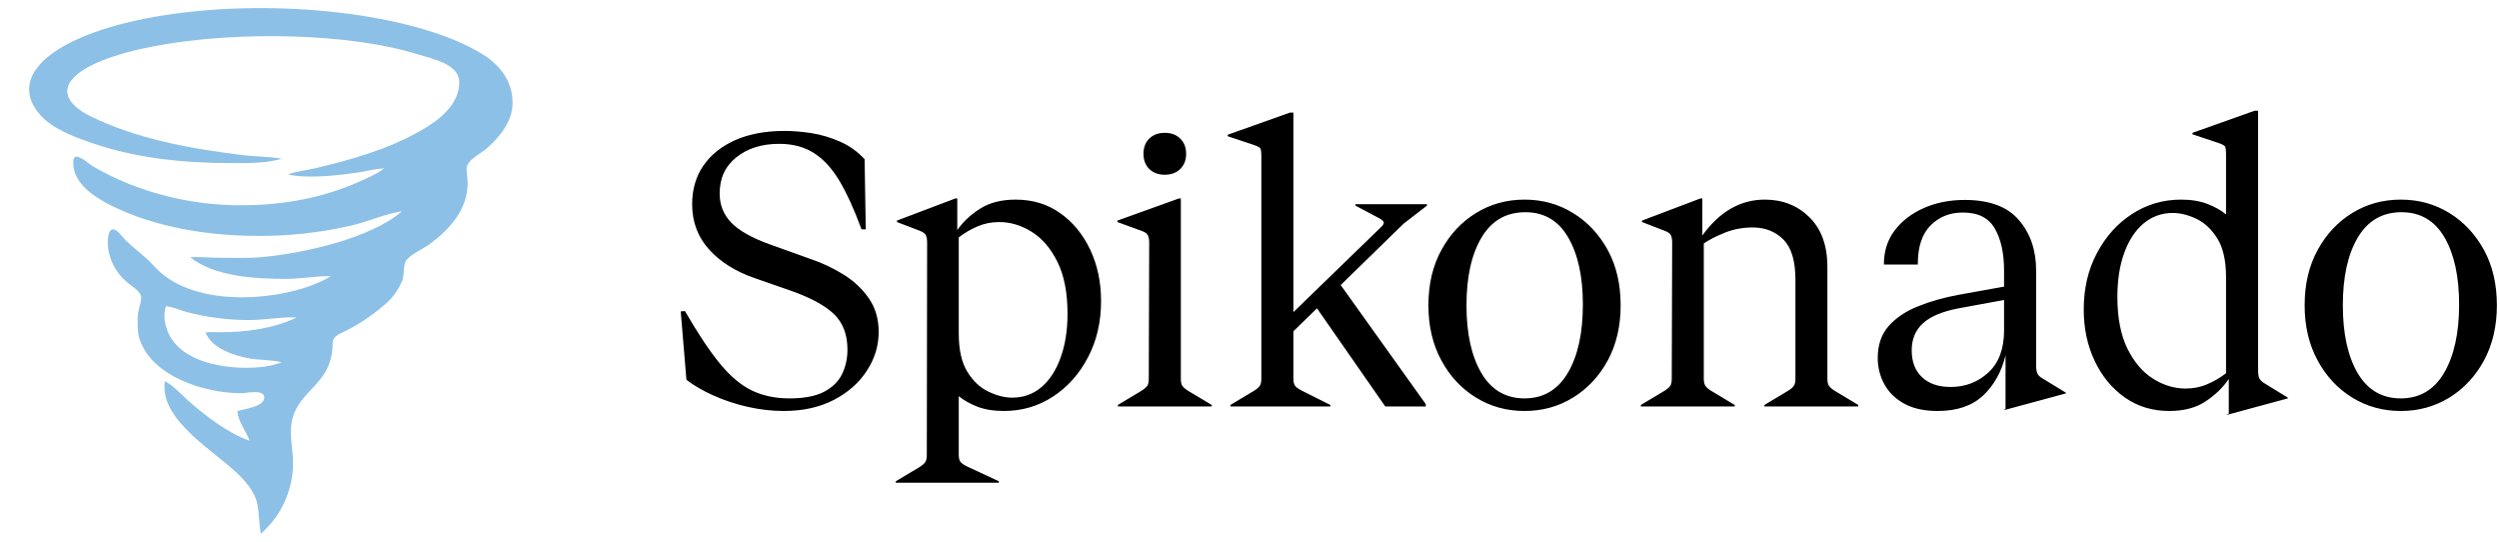
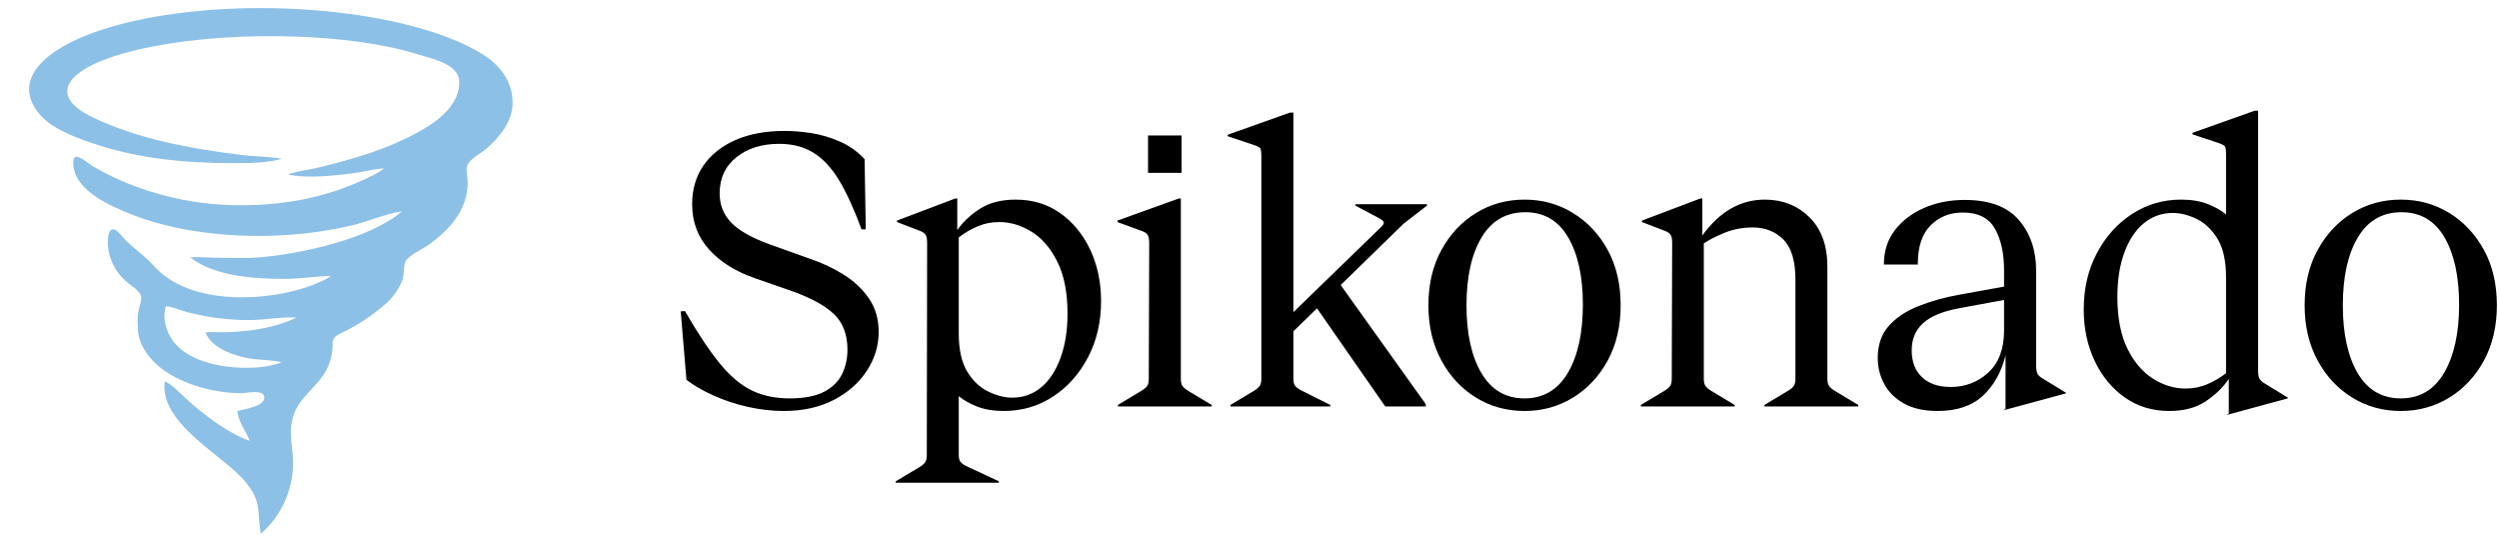
<svg xmlns="http://www.w3.org/2000/svg" viewBox="0 0 2362 512">
  <path fill="#8cc0e7" fill-rule="evenodd" d="M246.5 504.3c-4-23.6 1.8-31.7-18.3-53.2-22.1-23.5-77.9-52.7-72.4-91 8 4.2 14.8 11.8 21.6 18 15.7 14 38.8 31.8 58.6 38.3-3.5-9.2-10.9-17.9-11.6-28 5.8-1.9 25.4-4 25.4-12.8 0-8.3-16.8-4.1-22-4.1-33.7 0-83.7-15.3-95.7-50.6-2.2-6.4-2-13.6-2-20.2 0-7.3 3.4-14 3.4-19.5 0-6.3-10.7-11.7-14.8-15.8a50 50 0 0 1-16.8-34.4c0-3.5-.2-14.3 5-14.3 4.1 0 9.4 8 12.2 10.7 6.6 6.3 13.9 11.7 20.5 17.9 4.2 3.8 7.6 8.3 12 12 20.4 18 50.7 23.6 77 23.6 26.7 0 61.2-6 84.2-20-14-.2-28.3 2.6-42.4 2.6-28.6 0-67.6-2-90.7-20.5 9.9-.4 20.3.6 30.4.6 11.7 0 23.7.5 35.4-.5 39.5-3.3 104.2-17.4 134.5-43.5-16 2.4-32 9.8-48 13.5a384 384 0 0 1-87.7 9.8c-46.1 0-95.6-7.6-137.4-27.8-16-7.8-37.7-21-37.7-41.3 0-2.3.4-6.3 3.7-5.7 5.1 1 10.7 6.5 15.2 9.2a250 250 0 0 0 32.4 15.9 284 284 0 0 0 108.3 20.7c39 0 77.7-7 113.3-23.4 7.3-3.3 14.7-6.5 21-11.4-8.2.3-16.2 2.5-24.3 3.8-18.7 2.8-48.8 6.2-66.6 1.9 8.7-3.2 18.3-4 27.5-6.2 34-8.2 67-17.6 97.7-35 17.1-9.6 36.7-24.4 36.7-46 0-17.5-26.8-22.3-39.6-26.4a187.7 50.8-.4 0 0-309.3 58.5c44 21.6 94.8 30.8 143 36.7 12.7 1.6 25.7 1.4 38.3 3.6-15.2 4.3-31.3 4.1-47 4.1-45.2 0-90.4-4.3-133.3-19.2-16.5-5.7-37.1-13.3-48.8-27a229.8 80.5 1.1 0 1 419.1-56.4c16.4 10.2 28 25.8 28 45.5 0 17.6-11.9 32.1-24.5 43.3-5.6 4.9-19 11-19 19.1 0 4.5 1 9 1 13.4 0 25.1-16.7 43.8-36 57.9-6 4.4-17.3 9.4-21.7 14.8-3.5 4.5-2 13.8-4 19.3a59 59 0 0 1-18.7 24.7 176 176 0 0 1-35 23.2c-5.3 2.8-12.2 4.6-12.2 11.6 0 43.4-39.5 43.7-39.5 84 0 9.6 2.1 19.3 2.1 29a89 89 0 0 1-30.5 67m19.7-162c-9.5-2.4-19.7-2-29.5-3.5-14.6-2.3-36.9-9.7-42.4-24.7 4.4-.6 8.8-.2 13.3-.2 24.7 0 50.4-3.3 72.8-13.9-14.8-.8-30 2.4-45 2.4q-29.7 0-58.5-7.5c-6.7-1.8-13.3-4.9-20.1-5.6a32 32 0 0 0 .1 18.9c8.2 31.2 48 39.3 75.7 39.3 11.3 0 23-1.1 33.6-5.2" />
-   <path fill="currentColor" d="M814.3 216.7Q803.8 188.2 793.2 170.5Q782.6 152.9 769 144.4Q755.5 135.9 736.4 135.9Q711.9 135.9 696 148.6Q680.2 161.2 680.2 182.8Q680.2 199 691.2 210.4Q702.2 221.7 727.4 230.8L765.6 244.5Q782.6 250.2 797.3 259.4Q812.1 268.6 821.3 282Q830.5 295.3 830.5 313.7Q830.5 333.2 819.3 350.3Q808.2 367.4 788 377.9Q767.8 388.3 740.7 388.3Q724.2 388.3 706.7 384.4Q689.2 380.4 674 373.5Q658.9 366.7 648.8 358.8L643.4 294.2L647.4 293.9Q665.7 325.6 680.5 343.6Q695.3 361.6 710.8 369Q726.3 376.4 746.1 376.4Q767.1 376.4 779 370.1Q790.9 363.8 795.9 353.4Q801 342.9 801 330.3Q801 309 788.2 296.7Q775.4 284.5 747.6 274.7L713.7 262.9Q686.3 253.5 670.3 235.8Q654.2 218.1 654.2 192.9Q654.2 172 664.8 156.5Q675.5 141 695.1 132.3Q714.8 123.7 741.5 123.7Q753.4 123.7 767.1 125.8Q780.8 128 793.9 133.8Q807.1 139.5 817.2 150.4L818.3 216.7ZM876.3 229.3Q876.3 224.3 874.9 221.9Q873.4 219.6 869.5 218.1L847.8 209.8V208.4L903 187.5H904.8V217.4Q912.7 205.9 926.3 197.2Q939.8 188.6 960 188.6Q984.1 188.6 1002.1 201.4Q1020.2 214.2 1030.5 236Q1040.7 257.8 1040.7 284.5Q1040.7 314.1 1028.3 337.7Q1015.9 361.3 995.1 374.8Q974.4 388.3 948.8 388.3Q934.4 388.3 923.7 384.2Q913.1 380 906.2 374.3V429.8Q906.2 434.5 908 436.6Q909.8 438.8 915.3 441.3L944.1 454.7V456.1H846.7V454.7L869.1 441.3Q873.1 438.8 874.5 436.6Q876 434.5 876 429.8ZM906.2 315.1Q906.2 338.2 914.4 351.4Q922.5 364.5 934.4 370.1Q946.3 375.7 956.7 375.7Q972.6 375.7 984.3 365.8Q996 355.9 1002.5 337.8Q1009 319.8 1009 296.4Q1009 266.5 999.4 247.3Q989.9 228.2 975.1 219Q960.3 209.8 944.5 209.8Q933.3 209.8 923.7 214Q914.2 218.1 906.2 224.3ZM1113.2 384H1056.6V382.6L1078.9 369.2Q1082.9 366.7 1084.4 364.5Q1085.8 362.4 1085.8 357.7L1086.2 229.3Q1086.2 224.3 1084.7 221.9Q1083.3 219.6 1078.9 218.1L1056.2 209.8V208.4L1114.3 187.5H1116.1V357.7Q1116.1 362.4 1117.5 364.5Q1119 366.7 1122.9 369.2L1145.3 382.6V384ZM1100.9 165.1Q1091.9 165.1 1086.3 159.7Q1080.8 154.3 1080.8 145.3Q1080.8 136.3 1086.3 130.9Q1091.9 125.5 1100.9 125.5Q1110 125.5 1115.5 130.9Q1121.1 136.3 1121.1 145.3Q1121.1 154.3 1115.5 159.7Q1110 165.1 1100.9 165.1ZM1309.3 384 1244.8 291.3 1222.5 313V357.7Q1222.5 362.4 1224.1 364.5Q1225.7 366.7 1230.7 369.2L1257.4 382.6V384H1163V382.6L1185.3 369.2Q1189.3 366.7 1190.7 364.5Q1192.2 362.4 1192.2 357.7V148.2Q1192.2 141.7 1191.3 140.3Q1190.4 138.8 1185.3 137L1160.4 128.7V127.3L1219.2 106.4H1222.5V294.9L1305.4 214.5Q1308.3 211.7 1307.9 210Q1307.5 208.4 1303.6 206.2L1281.2 194.3V192.9H1348.7V194.3L1326.7 211.3L1267.2 269.3L1347.6 381.8V384ZM1441 388.3Q1415.7 388.3 1395.2 375.7Q1374.6 363.1 1362.4 340.6Q1350.1 318 1350.1 288.5Q1350.1 258.5 1362.4 236.2Q1374.6 213.8 1395.2 201.2Q1415.7 188.6 1441 188.6Q1466.2 188.6 1486.7 201.2Q1507.3 213.8 1519.6 236.2Q1531.8 258.5 1531.8 288.5Q1531.8 318 1519.6 340.6Q1507.3 363.1 1486.7 375.7Q1466.2 388.3 1441 388.3ZM1441 376.4Q1467.6 376.4 1481.9 352.3Q1496.1 328.1 1496.1 287.7Q1496.1 248.1 1482.2 224.3Q1468.4 200.5 1441.7 200.5Q1414.6 200.5 1400.4 224.3Q1386.1 248.1 1386.1 288.5Q1386.1 328.5 1400.2 352.5Q1414.3 376.4 1441 376.4ZM1656.6 214.9Q1642.5 214.9 1630.1 219.9Q1617.6 225 1610.4 230V357.7Q1610.4 362.4 1611.9 364.5Q1613.3 366.7 1617.3 369.2L1639.6 382.6V384H1550.9V382.6L1573.3 369.2Q1577.2 366.7 1578.7 364.5Q1580.1 362.4 1580.1 357.7L1580.5 229.3Q1580.5 224.3 1579.1 221.9Q1577.6 219.6 1573.6 218.1L1552 209.8V208.4L1607.2 187.5H1609V222.5Q1633.5 188.6 1668.1 188.6Q1693.3 188.6 1710.3 205.3Q1727.2 222.1 1727.2 252V357.7Q1727.2 362.4 1728.7 364.5Q1730.1 366.7 1734.1 369.2L1756.4 382.6V384H1667.7V382.6L1690.1 369.2Q1694.1 366.7 1695.5 364.5Q1697 362.4 1697 357.7V264.3Q1697 237.6 1685.6 226.3Q1674.2 214.9 1656.6 214.9ZM1895.6 386.2V335.7Q1889.9 359.1 1874.4 373.7Q1858.8 388.3 1831.4 388.3Q1812.3 388.3 1799.7 381.3Q1787.1 374.3 1781 362.9Q1774.8 351.5 1774.8 338.2Q1774.8 319.8 1785.1 308.1Q1795.4 296.4 1812.9 289.4Q1830.4 282.3 1852 278.4L1894.2 270.8V255.6Q1894.2 231.1 1885.5 216Q1876.9 200.8 1855.2 200.8Q1836.9 200.8 1824.8 212.9Q1812.7 225 1812.7 249.1V249.9H1780.6Q1780.6 231.1 1790.9 217.6Q1801.2 204.1 1818.5 196.5Q1835.8 188.9 1857 188.9Q1892 188.9 1908.2 207.9Q1924.5 226.8 1924.5 255.6V344.7Q1924.5 350.1 1925.6 352.6Q1926.6 355.2 1930.2 357.3L1952.6 371V371.7L1893.8 387.6ZM1894.2 312.2V283.4L1851.3 291.3Q1828.2 295.7 1817.6 305.4Q1806.9 315.1 1806.9 331Q1806.9 347.2 1816.7 356.4Q1826.4 365.6 1843.7 365.6Q1864.6 365.6 1879.4 351.9Q1894.2 338.2 1894.2 312.2ZM2106.6 390.9V358Q2098.6 369.9 2084.9 379.1Q2071.2 388.3 2050.3 388.3Q2026.5 388.3 2008.3 375.5Q1990.1 362.7 1979.8 340.9Q1969.5 319.1 1969.5 292.4Q1969.5 262.5 1982 239.1Q1994.4 215.6 2015.3 202.1Q2036.2 188.6 2061.5 188.6Q2075.9 188.6 2086.5 192.7Q2097.2 196.9 2104 202.6V146.4Q2104 139.9 2103.1 138.5Q2102.2 137 2097.2 135.2L2072.3 126.9V125.5L2131.1 104.6H2134.3V349.4Q2134.3 354.8 2135.4 357.3Q2136.5 359.8 2140.1 362L2162.4 375.7V376.4L2103.7 392.3ZM2104 261.8Q2104 238.7 2095.9 225.5Q2087.8 212.4 2076.1 206.8Q2064.4 201.2 2053.6 201.2Q2038 201.2 2026.1 211.1Q2014.3 221 2007.8 238.9Q2001.3 256.7 2001.3 280.5Q2001.3 310.1 2010.8 329.4Q2020.4 348.7 2035.2 357.9Q2049.9 367.1 2065.8 367.1Q2077 367.1 2086.5 362.9Q2096.1 358.8 2104 352.6ZM2269.2 388.3Q2243.9 388.3 2223.4 375.7Q2202.8 363.1 2190.6 340.6Q2178.3 318 2178.3 288.5Q2178.3 258.5 2190.6 236.2Q2202.8 213.8 2223.4 201.2Q2243.9 188.6 2269.2 188.6Q2294.4 188.6 2315 201.2Q2335.5 213.8 2347.8 236.2Q2360 258.5 2360 288.5Q2360 318 2347.8 340.6Q2335.5 363.1 2315 375.7Q2294.4 388.3 2269.2 388.3ZM2269.2 376.4Q2295.9 376.4 2310.1 352.3Q2324.3 328.1 2324.3 287.7Q2324.3 248.1 2310.5 224.3Q2296.6 200.5 2269.9 200.5Q2242.8 200.5 2228.6 224.3Q2214.4 248.1 2214.4 288.5Q2214.4 328.5 2228.4 352.5Q2242.5 376.4 2269.2 376.4Z" />
+   <path fill="currentColor" d="M814.3 216.7Q803.8 188.2 793.2 170.5Q782.6 152.9 769 144.4Q755.5 135.9 736.4 135.9Q711.9 135.9 696 148.6Q680.2 161.2 680.2 182.8Q680.2 199 691.2 210.4Q702.2 221.7 727.4 230.8L765.6 244.5Q782.6 250.2 797.3 259.4Q812.1 268.6 821.3 282Q830.5 295.3 830.5 313.7Q830.5 333.2 819.3 350.3Q808.2 367.4 788 377.9Q767.8 388.3 740.7 388.3Q724.2 388.3 706.7 384.4Q689.2 380.4 674 373.5Q658.9 366.7 648.8 358.8L643.4 294.2L647.4 293.9Q665.7 325.6 680.5 343.6Q695.3 361.6 710.8 369Q726.3 376.4 746.1 376.4Q767.1 376.4 779 370.1Q790.9 363.8 795.9 353.4Q801 342.9 801 330.3Q801 309 788.2 296.7Q775.4 284.5 747.6 274.7L713.7 262.9Q686.3 253.5 670.3 235.8Q654.2 218.1 654.2 192.9Q654.2 172 664.8 156.5Q675.5 141 695.1 132.3Q714.8 123.7 741.5 123.7Q753.4 123.7 767.1 125.8Q780.8 128 793.9 133.8Q807.1 139.5 817.2 150.4L818.3 216.7ZM876.3 229.3Q876.3 224.3 874.9 221.9Q873.4 219.6 869.5 218.1L847.8 209.8V208.4L903 187.5H904.8V217.4Q912.7 205.9 926.3 197.2Q939.8 188.6 960 188.6Q984.1 188.6 1002.1 201.4Q1020.2 214.2 1030.5 236Q1040.7 257.8 1040.7 284.5Q1040.7 314.1 1028.3 337.7Q1015.9 361.3 995.1 374.8Q974.4 388.3 948.8 388.3Q934.4 388.3 923.7 384.2Q913.1 380 906.2 374.3V429.8Q906.2 434.5 908 436.6Q909.8 438.8 915.3 441.3L944.1 454.7V456.1H846.7V454.7L869.1 441.3Q873.1 438.8 874.5 436.6Q876 434.5 876 429.8ZM906.2 315.1Q906.2 338.2 914.4 351.4Q922.5 364.5 934.4 370.1Q946.3 375.7 956.7 375.7Q972.6 375.7 984.3 365.8Q996 355.9 1002.5 337.8Q1009 319.8 1009 296.4Q1009 266.5 999.4 247.3Q989.9 228.2 975.1 219Q960.3 209.8 944.5 209.8Q933.3 209.8 923.7 214Q914.2 218.1 906.2 224.3ZM1113.2 384H1056.6V382.6L1078.9 369.2Q1082.9 366.7 1084.4 364.5Q1085.8 362.4 1085.8 357.7L1086.2 229.3Q1086.2 224.3 1084.7 221.9Q1083.3 219.6 1078.9 218.1L1056.2 209.8V208.4L1114.3 187.5H1116.1V357.7Q1116.1 362.4 1117.5 364.5Q1119 366.7 1122.9 369.2L1145.3 382.6V384ZM1085.1 163.3V128H1116.8V163.3ZM1309.3 384 1244.8 291.3 1222.5 313V357.7Q1222.5 362.4 1224.1 364.5Q1225.7 366.7 1230.7 369.2L1257.4 382.6V384H1163V382.6L1185.3 369.2Q1189.3 366.7 1190.7 364.5Q1192.2 362.4 1192.2 357.7V148.2Q1192.2 141.7 1191.3 140.3Q1190.4 138.8 1185.3 137L1160.4 128.7V127.3L1219.2 106.4H1222.5V294.9L1305.4 214.5Q1308.3 211.7 1307.9 210Q1307.5 208.4 1303.6 206.2L1281.2 194.3V192.9H1348.7V194.3L1326.7 211.3L1267.2 269.3L1347.6 381.8V384ZM1441 388.3Q1415.7 388.3 1395.2 375.7Q1374.6 363.1 1362.4 340.6Q1350.1 318 1350.1 288.5Q1350.1 258.5 1362.4 236.2Q1374.6 213.8 1395.2 201.2Q1415.7 188.6 1441 188.6Q1466.2 188.6 1486.7 201.2Q1507.3 213.8 1519.6 236.2Q1531.8 258.5 1531.8 288.5Q1531.8 318 1519.6 340.6Q1507.3 363.1 1486.7 375.7Q1466.2 388.3 1441 388.3ZM1441 376.4Q1467.6 376.4 1481.9 352.3Q1496.1 328.1 1496.1 287.7Q1496.1 248.1 1482.2 224.3Q1468.4 200.5 1441.7 200.5Q1414.6 200.5 1400.4 224.3Q1386.1 248.1 1386.1 288.5Q1386.1 328.5 1400.2 352.5Q1414.3 376.4 1441 376.4ZM1656.6 214.9Q1642.5 214.9 1630.1 219.9Q1617.6 225 1610.4 230V357.7Q1610.4 362.4 1611.9 364.5Q1613.3 366.7 1617.3 369.2L1639.6 382.6V384H1550.9V382.6L1573.3 369.2Q1577.2 366.7 1578.7 364.5Q1580.1 362.4 1580.1 357.7L1580.5 229.3Q1580.5 224.3 1579.1 221.9Q1577.6 219.6 1573.6 218.1L1552 209.8V208.4L1607.2 187.5H1609V222.5Q1633.5 188.6 1668.1 188.6Q1693.3 188.6 1710.3 205.3Q1727.2 222.1 1727.2 252V357.7Q1727.2 362.4 1728.7 364.5Q1730.1 366.7 1734.1 369.2L1756.4 382.6V384H1667.7V382.6L1690.1 369.2Q1694.1 366.7 1695.5 364.5Q1697 362.4 1697 357.7V264.3Q1697 237.6 1685.6 226.3Q1674.2 214.9 1656.6 214.9ZM1895.6 386.2V335.7Q1889.9 359.1 1874.4 373.7Q1858.8 388.3 1831.4 388.3Q1812.3 388.3 1799.7 381.3Q1787.1 374.3 1781 362.9Q1774.8 351.5 1774.8 338.2Q1774.8 319.8 1785.1 308.1Q1795.4 296.4 1812.9 289.4Q1830.4 282.3 1852 278.4L1894.2 270.8V255.6Q1894.2 231.1 1885.5 216Q1876.9 200.8 1855.2 200.8Q1836.9 200.8 1824.8 212.9Q1812.7 225 1812.7 249.1V249.9H1780.6Q1780.6 231.1 1790.9 217.6Q1801.2 204.1 1818.5 196.5Q1835.8 188.9 1857 188.9Q1892 188.9 1908.2 207.9Q1924.5 226.8 1924.5 255.6V344.7Q1924.5 350.1 1925.6 352.6Q1926.6 355.2 1930.2 357.3L1952.6 371V371.7L1893.8 387.6ZM1894.2 312.2V283.4L1851.3 291.3Q1828.2 295.7 1817.6 305.4Q1806.9 315.1 1806.9 331Q1806.9 347.2 1816.7 356.4Q1826.4 365.6 1843.7 365.6Q1864.6 365.6 1879.4 351.9Q1894.2 338.2 1894.2 312.2ZM2106.6 390.9V358Q2098.6 369.9 2084.9 379.1Q2071.2 388.3 2050.3 388.3Q2026.5 388.3 2008.3 375.5Q1990.1 362.7 1979.8 340.9Q1969.5 319.1 1969.5 292.4Q1969.5 262.5 1982 239.1Q1994.4 215.6 2015.3 202.1Q2036.2 188.6 2061.5 188.6Q2075.9 188.6 2086.5 192.7Q2097.2 196.9 2104 202.6V146.4Q2104 139.9 2103.1 138.5Q2102.2 137 2097.2 135.2L2072.3 126.9V125.5L2131.1 104.6H2134.3V349.4Q2134.3 354.8 2135.4 357.3Q2136.5 359.8 2140.1 362L2162.4 375.7V376.4L2103.7 392.3ZM2104 261.8Q2104 238.7 2095.9 225.5Q2087.8 212.4 2076.1 206.8Q2064.4 201.2 2053.6 201.2Q2038 201.2 2026.1 211.1Q2014.3 221 2007.8 238.9Q2001.3 256.7 2001.3 280.5Q2001.3 310.1 2010.8 329.4Q2020.4 348.7 2035.2 357.9Q2049.9 367.1 2065.8 367.1Q2077 367.1 2086.5 362.9Q2096.1 358.8 2104 352.6ZM2269.2 388.3Q2243.9 388.3 2223.4 375.7Q2202.8 363.1 2190.6 340.6Q2178.3 318 2178.3 288.5Q2178.3 258.5 2190.6 236.2Q2202.8 213.8 2223.4 201.2Q2243.9 188.6 2269.2 188.6Q2294.4 188.6 2315 201.2Q2335.5 213.8 2347.8 236.2Q2360 258.5 2360 288.5Q2360 318 2347.8 340.6Q2335.5 363.1 2315 375.7Q2294.4 388.3 2269.2 388.3ZM2269.2 376.4Q2295.9 376.4 2310.1 352.3Q2324.3 328.1 2324.3 287.7Q2324.3 248.1 2310.5 224.3Q2296.6 200.5 2269.9 200.5Q2242.8 200.5 2228.6 224.3Q2214.4 248.1 2214.4 288.5Q2214.4 328.5 2228.4 352.5Q2242.5 376.4 2269.2 376.4Z" />
</svg>
